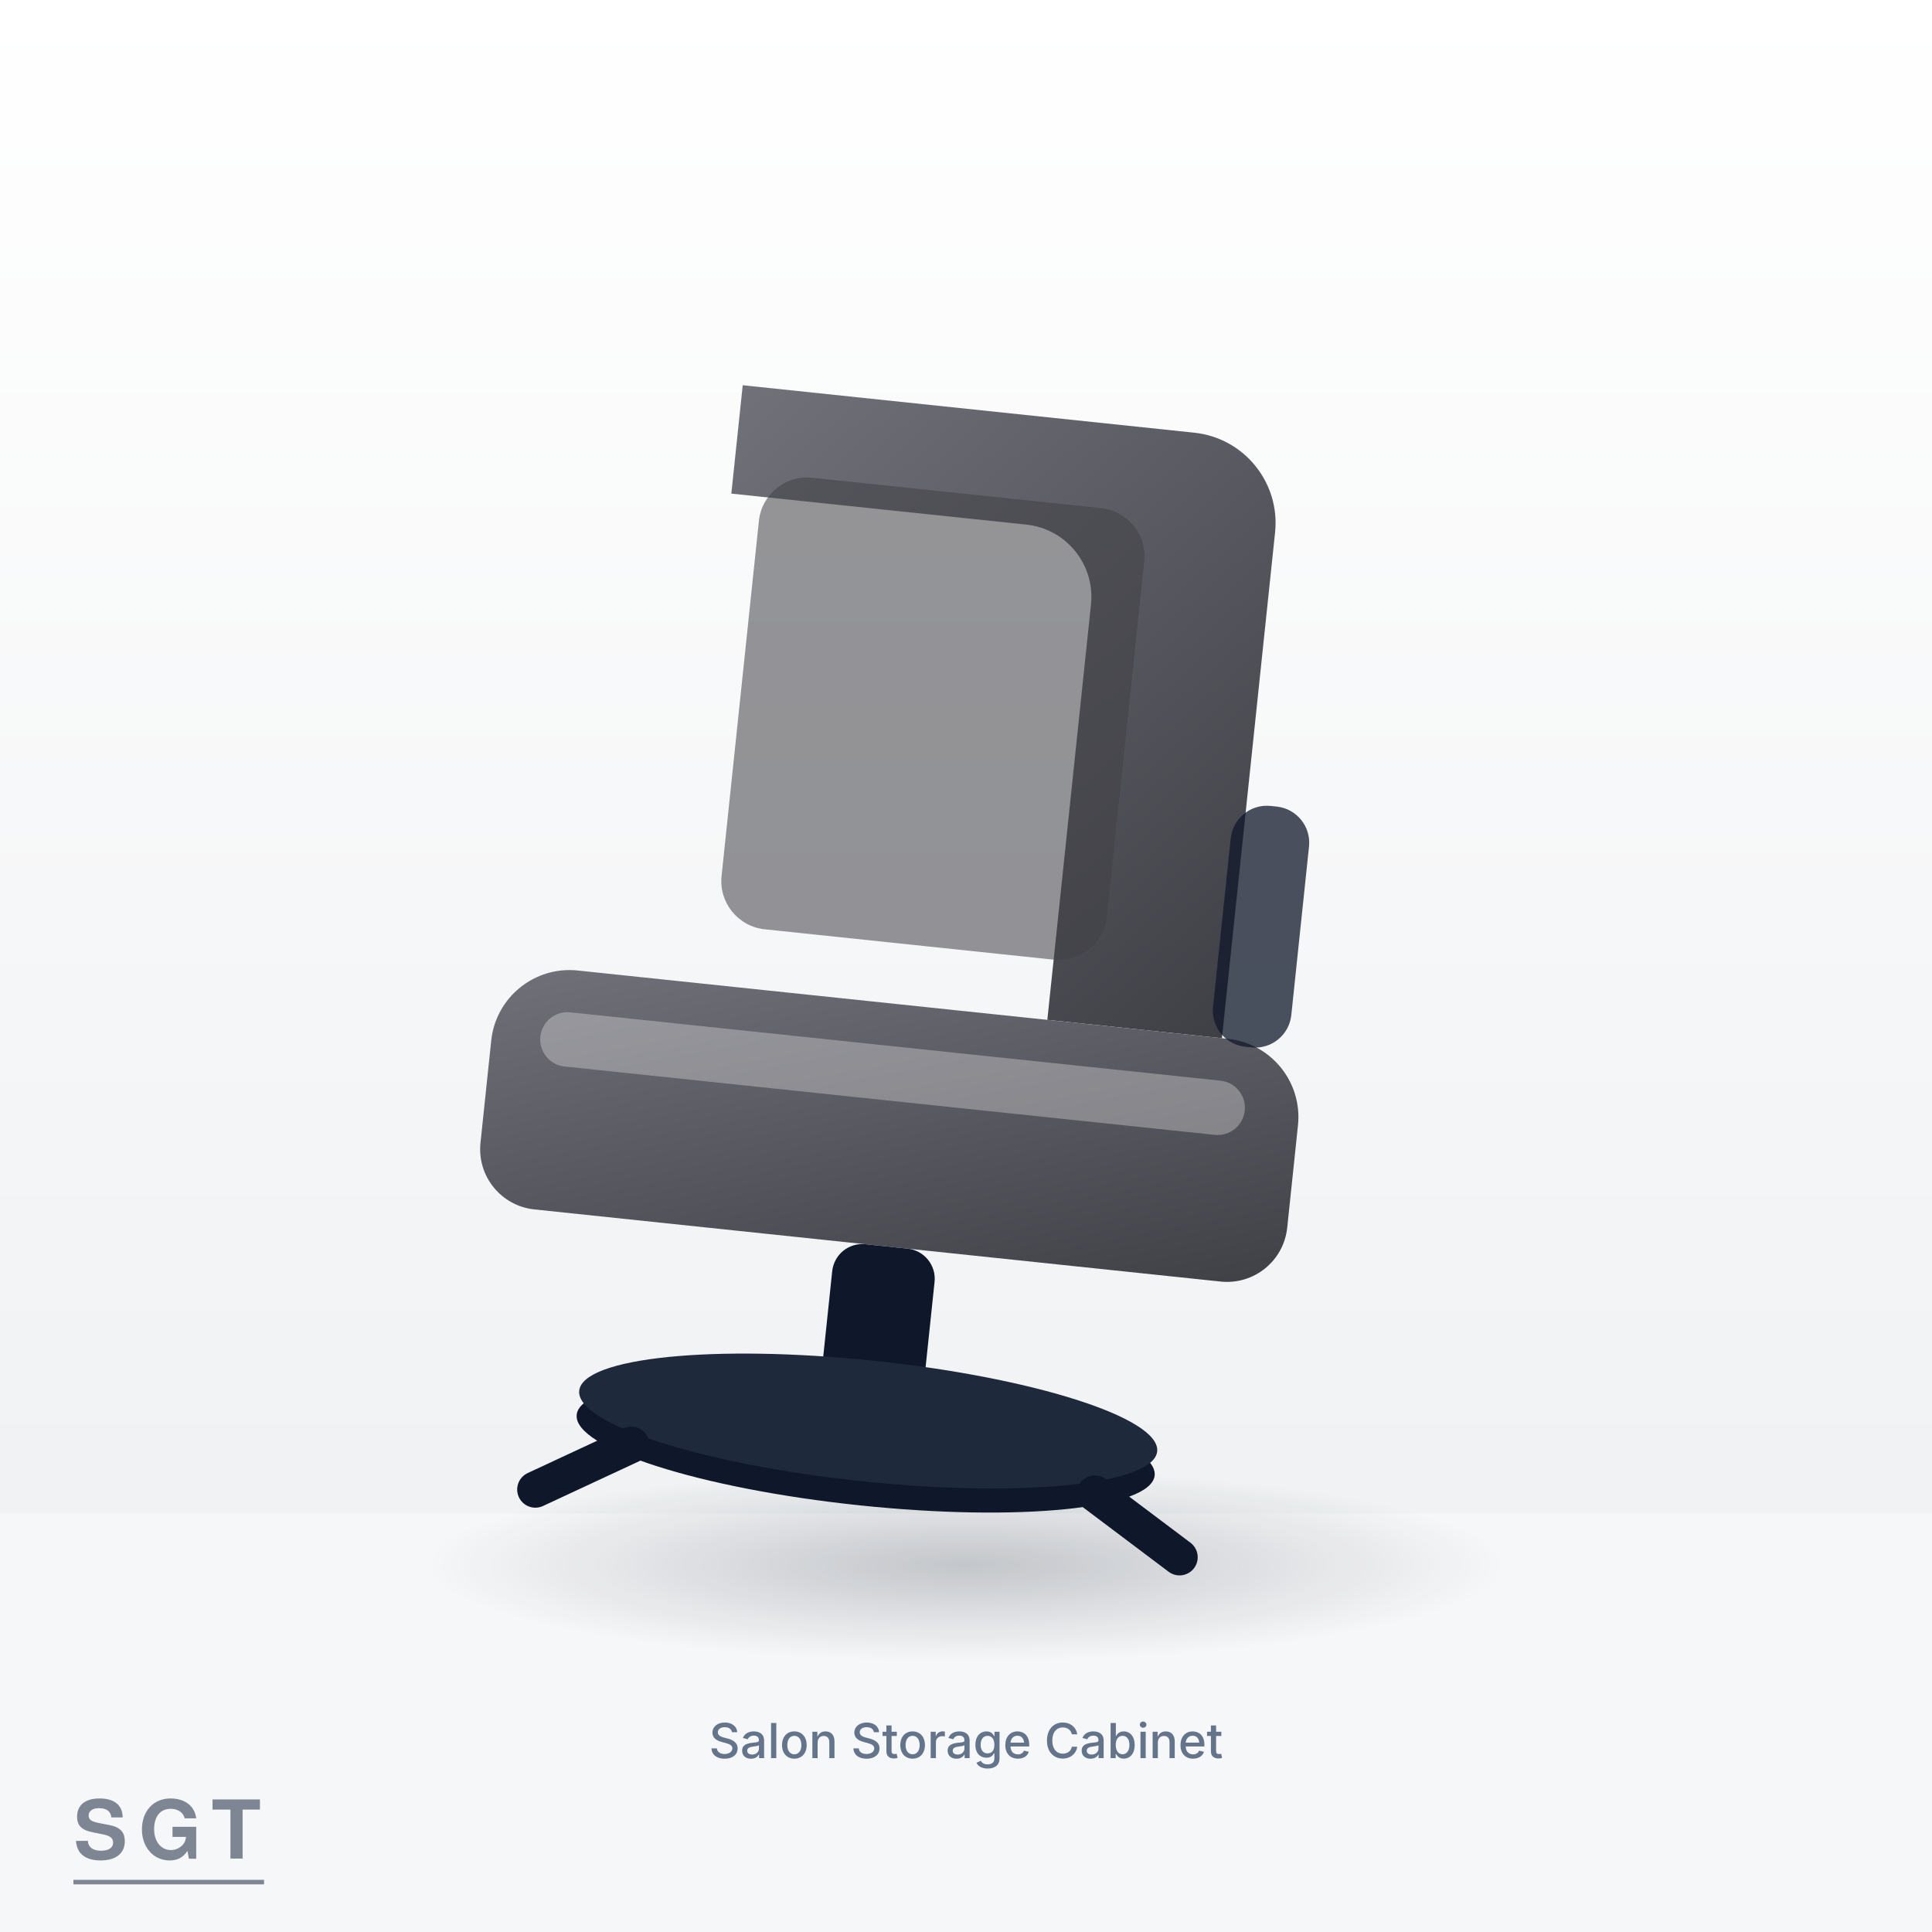
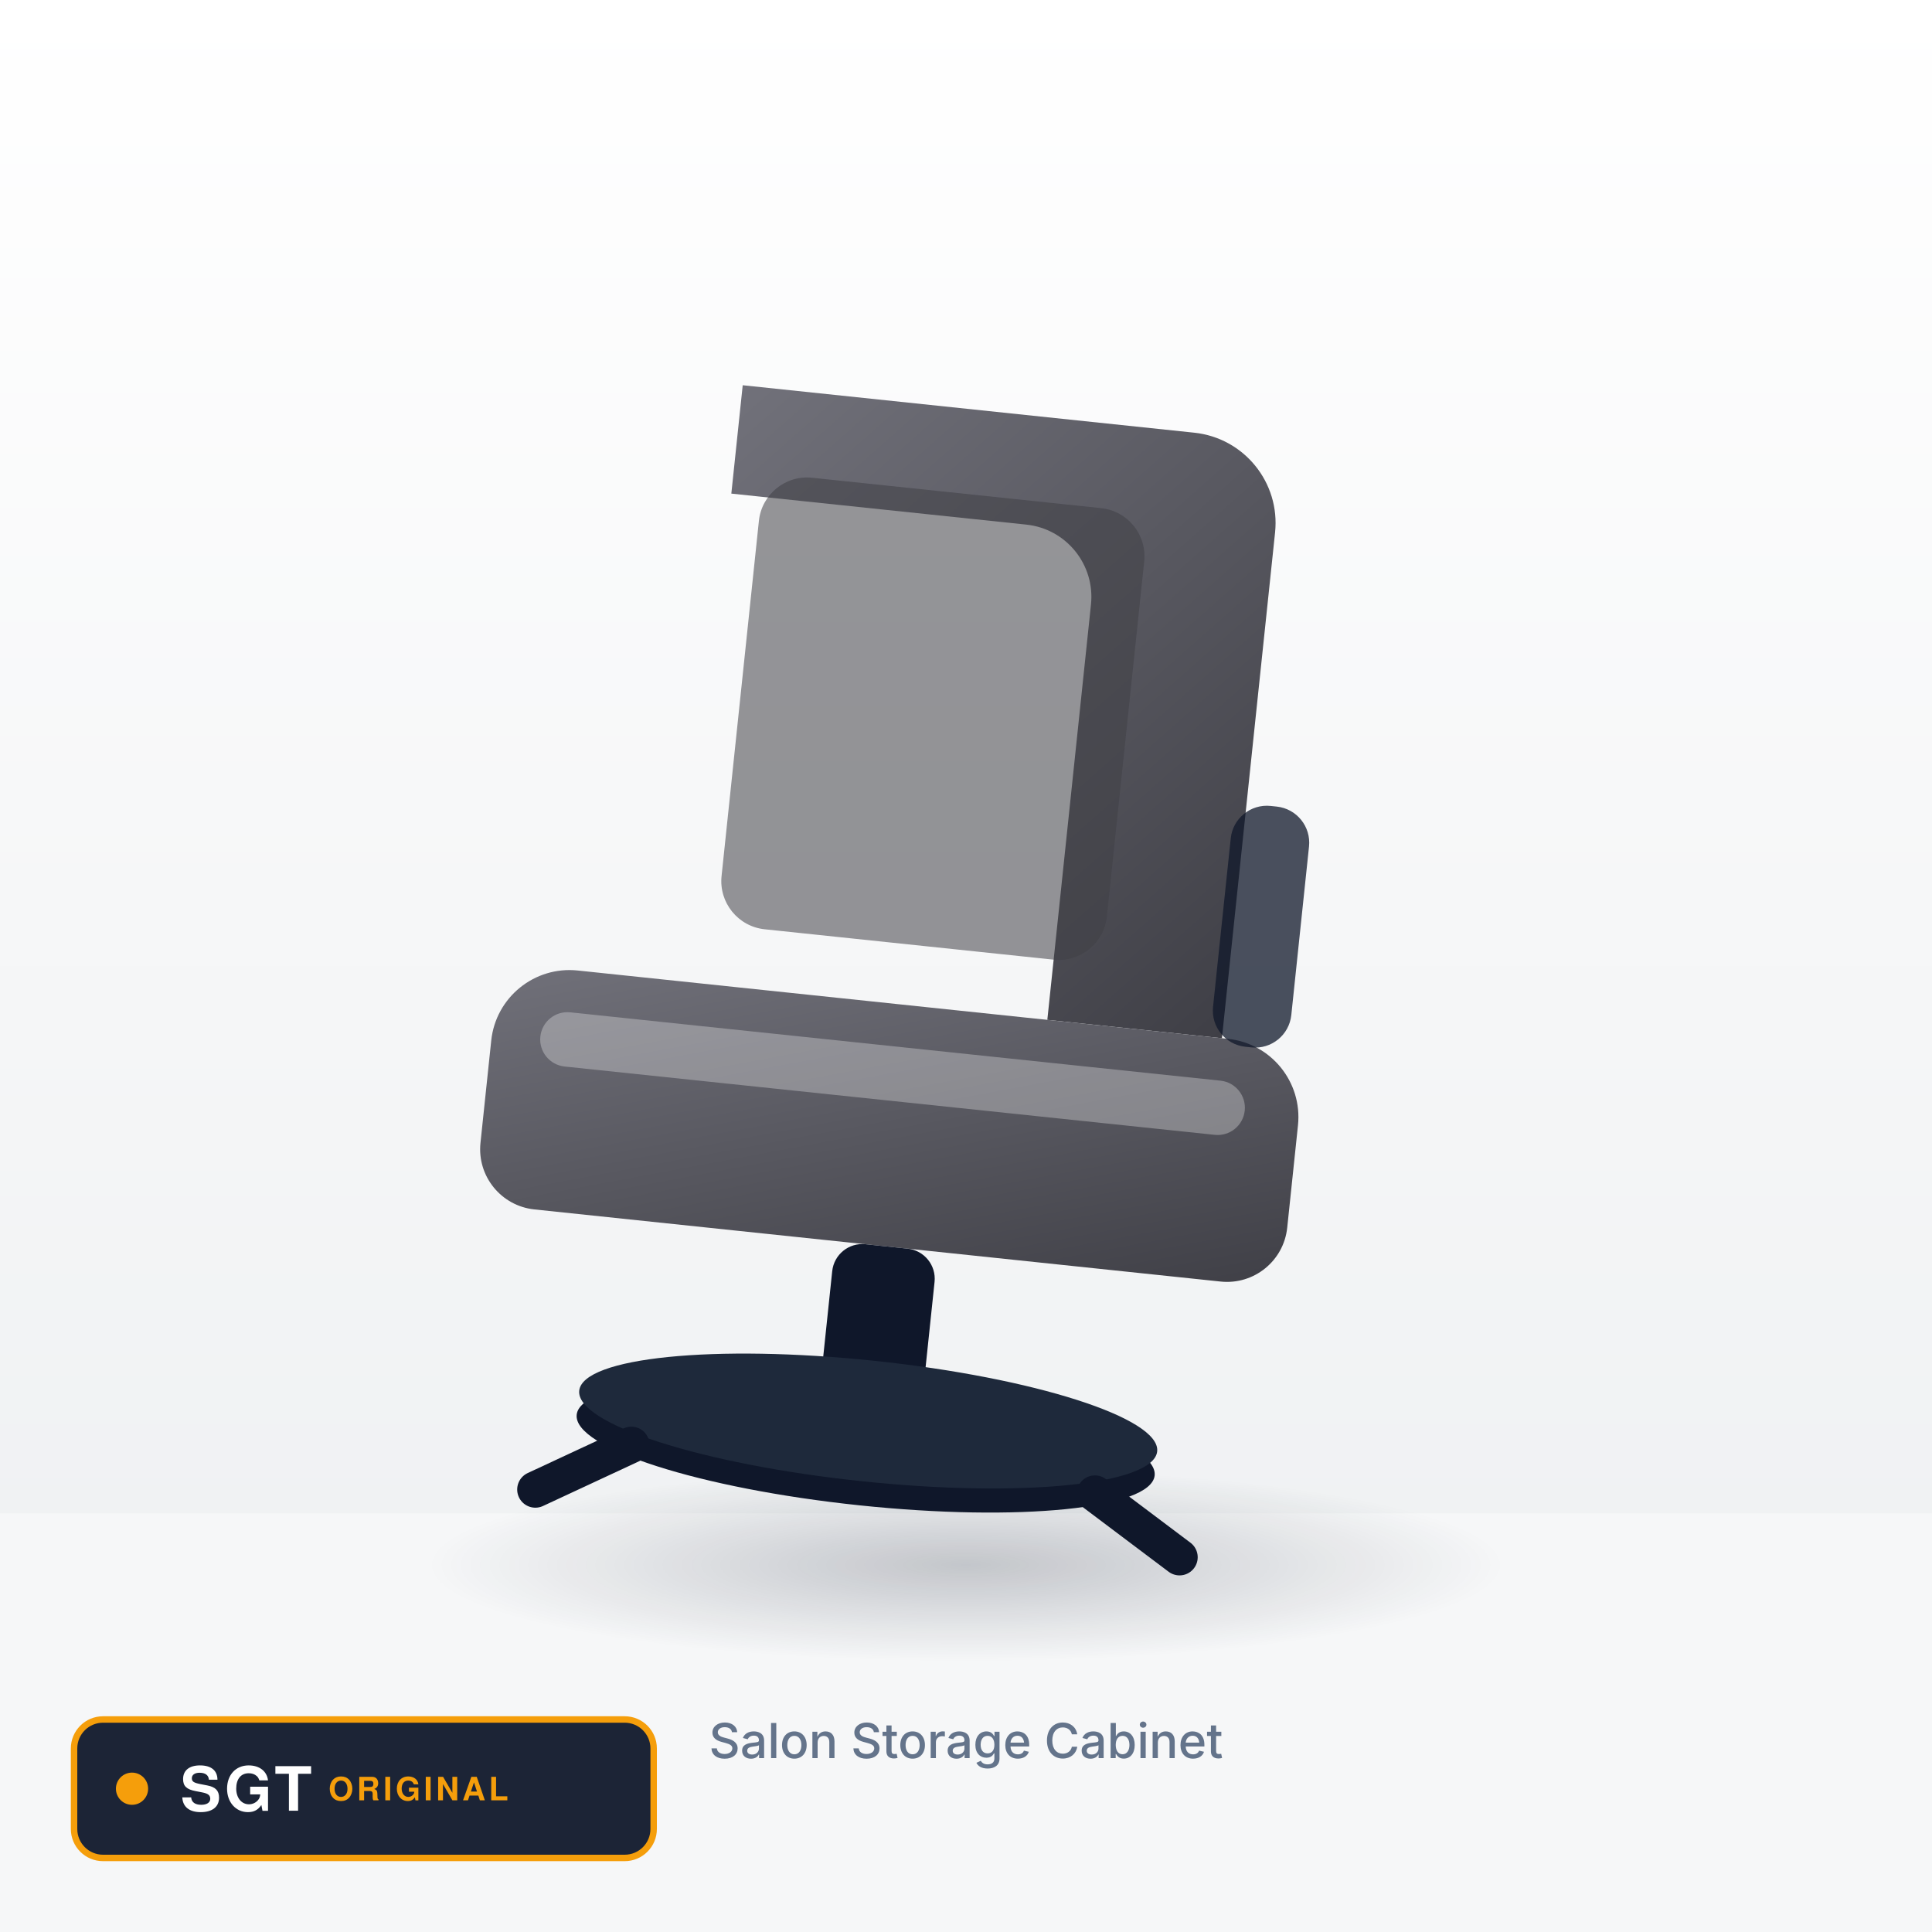
<svg xmlns="http://www.w3.org/2000/svg" viewBox="0 0 600 600" width="600" height="600" role="img" aria-label="Salon Storage Cabinet — Salon Furniture">
  <defs>
    <linearGradient id="bg" x1="0" y1="0" x2="0" y2="1">
      <stop offset="0%" stop-color="#ffffff" />
      <stop offset="100%" stop-color="#eceef0" />
    </linearGradient>
    <linearGradient id="body" x1="0" y1="0" x2="1" y2="1">
      <stop offset="0%" stop-color="#71717a" />
      <stop offset="100%" stop-color="#3f3f46" />
    </linearGradient>
    <linearGradient id="stroke" x1="0" y1="0" x2="1" y2="1">
      <stop offset="0%" stop-color="#71717a" />
      <stop offset="100%" stop-color="#3f3f46" />
    </linearGradient>
    <radialGradient id="shadow" cx="50%" cy="50%">
      <stop offset="0%" stop-color="#0f172a" stop-opacity="0.22" />
      <stop offset="100%" stop-color="#0f172a" stop-opacity="0" />
    </radialGradient>
  </defs>
  <rect width="600" height="600" fill="url(#bg)" />
  <rect y="470" width="600" height="130" fill="#f6f7f8" />
  <ellipse cx="300" cy="486" rx="168" ry="30" fill="url(#shadow)" />
  <g transform="translate(310 300) rotate(6) scale(0.94) translate(-300 -300)">
    <path d="M196 118h150a30 30 0 0 1 30 30v168h-58V178a24 24 0 0 0-24-24h-98z" fill="url(#body)" />
    <rect x="206" y="146" width="128" height="150" rx="16" fill="#3f3f46" opacity="0.55" />
    <path d="M162 316h216a26 26 0 0 1 26 26v34a20 20 0 0 1-20 20H156a20 20 0 0 1-20-20v-34a26 26 0 0 1 26-26z" fill="url(#body)" />
    <rect x="152" y="330" width="234" height="18" rx="9" fill="#ffffff" opacity="0.3" />
    <rect x="372" y="238" width="26" height="80" rx="12" fill="#0f172a" opacity="0.75" />
    <rect x="256" y="396" width="34" height="52" rx="10" fill="#0f172a" />
    <ellipse cx="273" cy="462" rx="96" ry="20" fill="#0f172a" />
    <ellipse cx="273" cy="454" rx="96" ry="20" fill="#1e293b" />
    <path d="M196 470l-30 18M350 470l30 18" stroke="#0f172a" stroke-width="12" stroke-linecap="round" />
  </g>
  <text x="300" y="546" font-family="ui-sans-serif,system-ui,-apple-system,sans-serif" font-size="15" font-weight="500" fill="#64748b" text-anchor="middle">Salon Storage Cabinet</text>
-   <g id="sgt-mark" opacity="0.62">
-     <text x="22.8" y="577.2" fill="#334155" font-family="Helvetica Neue, Helvetica, Arial, sans-serif" font-size="25.2" font-weight="600" letter-spacing="3.53">SGT</text>
-     <rect x="22.8" y="583.8" width="59.2" height="1.4" fill="#334155" />
+   <g id="sgt-brand-tag">
+     <rect x="23" y="534" width="180" height="43" rx="9" fill="#0f172a" fill-opacity="0.94" stroke="#f59e0b" stroke-width="2" />
+     <circle cx="41" cy="555.5" r="5" fill="#f59e0b" />
+     <text x="56" y="562.34" fill="#ffffff" font-family="Helvetica Neue, Helvetica, Arial, sans-serif" font-weight="700" font-size="19" letter-spacing="1.14">SGT</text>
+     <text x="102" y="559.1" fill="#f59e0b" font-family="Helvetica Neue, Helvetica, Arial, sans-serif" font-weight="600" font-size="10" letter-spacing="1.00">ORIGINAL</text>
  </g>
</svg>
